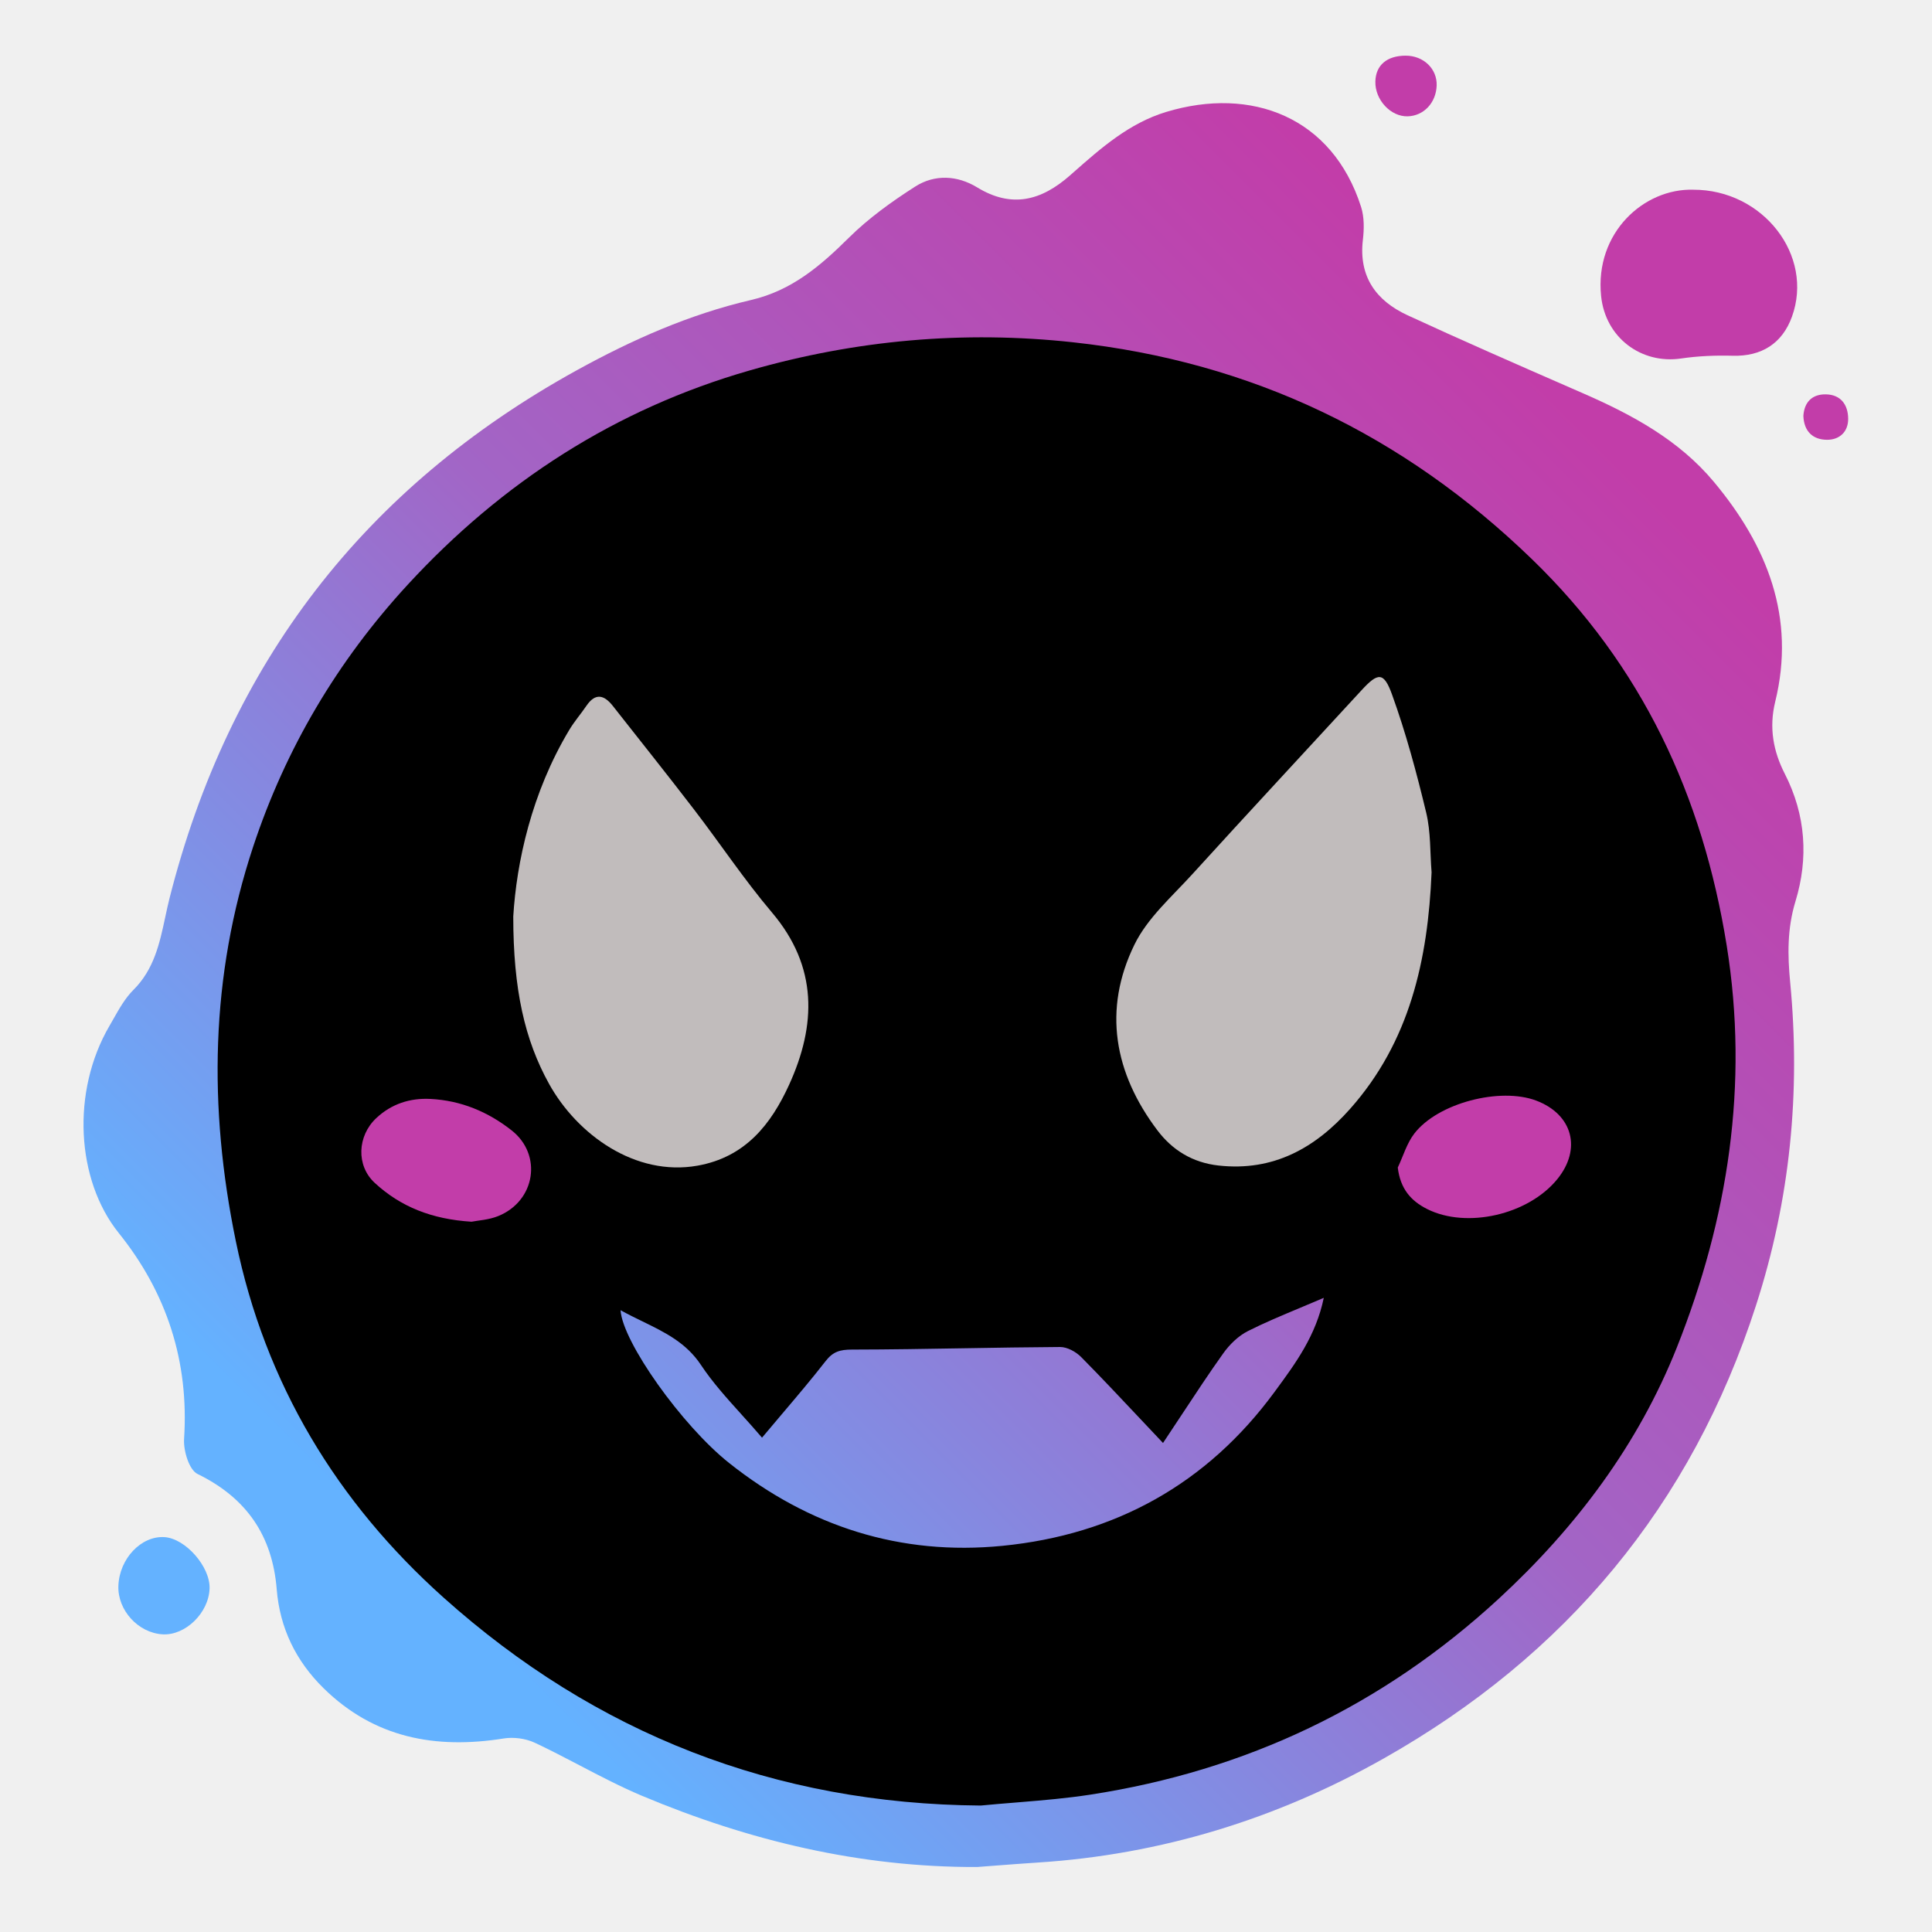
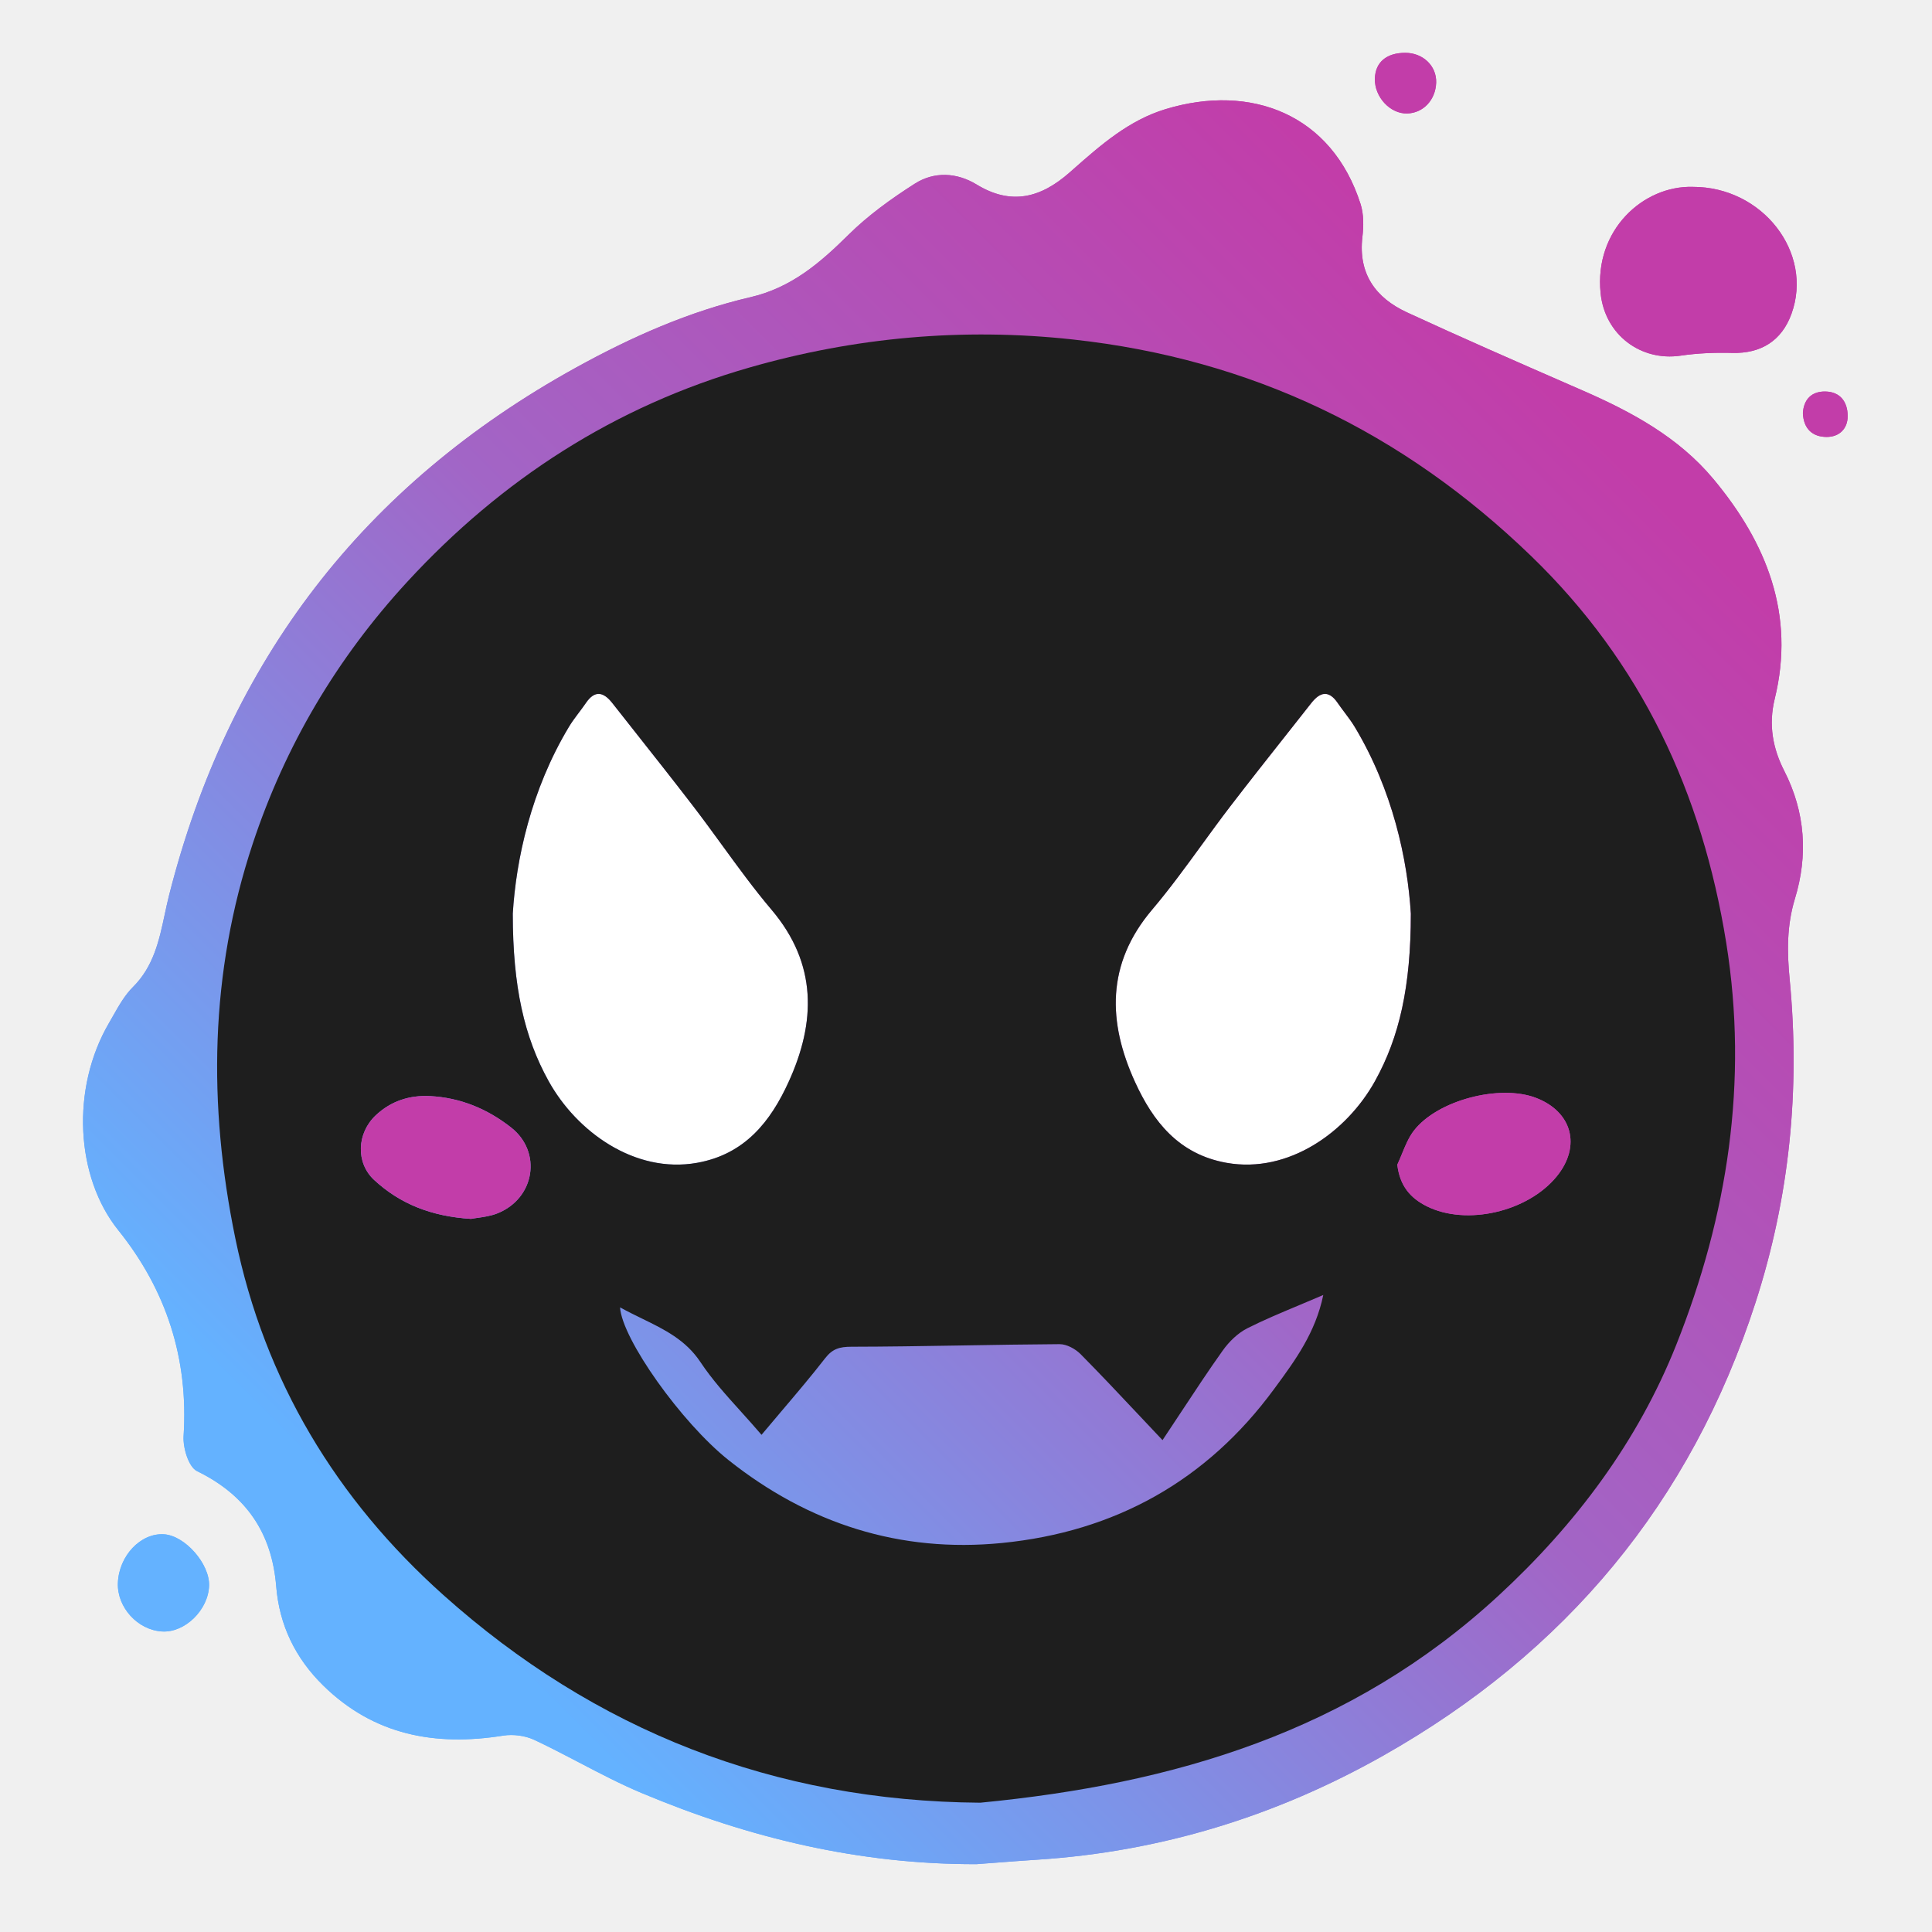
<svg xmlns="http://www.w3.org/2000/svg" width="128" height="128" viewBox="0 0 128 128" fill="none">
-   <path fill-rule="evenodd" clip-rule="evenodd" d="M64.734 123.694C56.99 123.72 49.631 121.957 42.551 118.984C41.133 118.388 39.766 117.674 38.398 116.958L38.386 116.952C38.384 116.951 38.381 116.949 38.379 116.948C38.263 116.887 38.146 116.827 38.03 116.766C37.171 116.317 36.309 115.873 35.433 115.462C34.83 115.179 34.034 115.072 33.375 115.178C28.866 115.9 24.795 115.149 21.438 111.849C19.606 110.048 18.54 107.868 18.333 105.293C18.047 101.752 16.342 99.243 13.088 97.655C12.527 97.381 12.145 96.108 12.196 95.329C12.529 90.2 11.052 85.654 7.866 81.689C5.053 78.188 4.703 72.329 7.258 67.956C7.331 67.832 7.402 67.707 7.474 67.58L7.523 67.493L7.523 67.493C7.91 66.81 8.302 66.118 8.841 65.581C10.207 64.222 10.577 62.497 10.944 60.782C11.034 60.358 11.125 59.934 11.23 59.517C15.164 43.979 24.107 32.314 38.202 24.537C41.88 22.509 45.678 20.825 49.761 19.875C52.459 19.248 54.359 17.613 56.24 15.75C57.546 14.456 59.08 13.354 60.636 12.36C61.923 11.537 63.423 11.611 64.738 12.414C67.043 13.821 69.001 13.287 70.899 11.614C70.966 11.554 71.034 11.495 71.101 11.435C72.953 9.801 74.817 8.156 77.263 7.416C82.912 5.707 88.271 7.749 90.175 13.708C90.391 14.385 90.378 15.179 90.294 15.898C90.01 18.33 91.174 19.924 93.247 20.883C96.835 22.542 100.459 24.125 104.082 25.708L104.896 26.064C108.152 27.486 111.241 29.157 113.554 31.93C117.088 36.168 118.981 40.914 117.613 46.489C117.188 48.222 117.492 49.79 118.245 51.261C119.649 54.01 119.821 56.874 118.955 59.714C118.402 61.531 118.431 63.278 118.603 65.075C119.303 72.368 118.603 79.479 116.339 86.489C112.058 99.746 103.737 109.689 91.668 116.507C84.591 120.505 76.935 122.872 68.762 123.398C67.844 123.457 66.927 123.527 66.01 123.597L66.01 123.597L66.009 123.597C65.584 123.63 65.159 123.662 64.734 123.694Z" fill="url(#paint0_linear_343_238)" />
-   <path d="M112.187 12.569C116.806 12.561 120.195 16.927 118.72 20.987C118.075 22.764 116.7 23.62 114.802 23.569C113.661 23.538 112.503 23.585 111.375 23.751C108.757 24.138 106.36 22.389 106.077 19.61C105.649 15.414 108.919 12.471 112.187 12.569Z" fill="url(#paint1_linear_343_238)" />
-   <path d="M7.843 105.069C7.907 103.27 9.349 101.744 10.893 101.838C12.285 101.924 13.93 103.794 13.885 105.24C13.835 106.852 12.288 108.364 10.777 108.279C9.159 108.187 7.785 106.684 7.843 105.069Z" fill="url(#paint2_linear_343_238)" />
-   <path d="M119.478 27.556C119.535 26.655 120.047 26.114 120.962 26.127C121.956 26.141 122.439 26.815 122.446 27.739C122.453 28.608 121.875 29.141 121.045 29.137C120.111 29.132 119.519 28.59 119.478 27.556Z" fill="url(#paint3_linear_343_238)" />
-   <path fill-rule="evenodd" clip-rule="evenodd" d="M41.113 86.555C43.127 87.671 45.151 88.24 46.441 90.183C47.551 91.855 49.025 93.287 50.486 94.999C52.016 93.171 53.408 91.588 54.699 89.927C55.189 89.297 55.651 89.165 56.439 89.164C61.036 89.156 65.634 89.02 70.232 88.992C70.701 88.989 71.281 89.306 71.626 89.654C73.39 91.439 75.094 93.282 77.053 95.351C78.535 93.128 79.74 91.243 81.037 89.422C81.458 88.83 82.041 88.257 82.682 87.935C84.219 87.161 85.832 86.541 87.704 85.735C87.187 88.234 85.84 90.067 84.529 91.85C84.497 91.893 84.465 91.936 84.434 91.98C79.977 98.046 73.9 101.425 66.416 102.165C59.648 102.834 53.593 100.879 48.304 96.677C45.177 94.192 41.242 88.65 41.113 86.555Z" fill="url(#paint4_linear_343_238)" />
-   <path d="M95.183 5.663C95.219 4.556 94.308 3.683 93.122 3.688C91.882 3.693 91.149 4.319 91.121 5.398C91.09 6.609 92.134 7.737 93.261 7.707C94.328 7.678 95.145 6.809 95.183 5.663Z" fill="url(#paint5_linear_343_238)" />
-   <path fill-rule="evenodd" clip-rule="evenodd" d="M99.297 105.918C91.6 113.015 82.566 117.312 72.231 118.901C70.692 119.138 69.137 119.271 67.581 119.398L67.27 119.424L67.269 119.424C66.505 119.486 65.741 119.548 64.979 119.622C51.333 119.523 39.451 114.849 29.4 105.856C22.322 99.523 17.565 91.681 15.622 82.224C13.805 73.382 13.931 64.676 16.775 56.087C18.927 49.589 22.353 43.799 27.006 38.743C33.264 31.944 40.782 27.092 49.684 24.538C56.679 22.531 63.819 21.884 71.108 22.679C82.924 23.969 92.968 28.803 101.477 37.029C108.788 44.095 112.803 52.72 114.398 62.643C115.879 71.86 114.486 80.741 111.097 89.269C108.544 95.691 104.425 101.191 99.297 105.918ZM42.567 87.546C42.089 87.313 41.6 87.075 41.113 86.805C41.242 88.9 45.177 94.442 48.304 96.926C53.593 101.128 59.649 103.084 66.416 102.415C73.9 101.675 79.977 98.296 84.434 92.23L84.529 92.1C85.84 90.317 87.187 88.484 87.704 85.985C87.147 86.224 86.614 86.448 86.098 86.663C84.88 87.173 83.762 87.641 82.682 88.185C82.041 88.507 81.458 89.079 81.037 89.672C80.115 90.966 79.239 92.293 78.278 93.751C77.886 94.344 77.481 94.958 77.053 95.601C76.532 95.051 76.03 94.517 75.54 93.996C74.185 92.556 72.922 91.215 71.626 89.904C71.281 89.556 70.701 89.239 70.232 89.242C68.129 89.255 66.027 89.29 63.925 89.325C61.429 89.367 58.934 89.409 56.439 89.413C55.651 89.415 55.189 89.547 54.699 90.177C53.786 91.351 52.823 92.486 51.796 93.697C51.371 94.198 50.934 94.713 50.486 95.249C50.027 94.712 49.568 94.202 49.119 93.704C48.136 92.615 47.203 91.58 46.441 90.433C45.464 88.96 44.064 88.277 42.567 87.546Z" fill="black" />
-   <path fill-rule="evenodd" clip-rule="evenodd" d="M94.846 57.791C94.605 63.6 93.396 69.022 89.443 73.47C87.157 76.043 84.377 77.625 80.73 77.219C79 77.027 77.665 76.191 76.681 74.887C73.82 71.099 73.053 66.9 75.158 62.587C76.019 60.822 77.642 59.405 79.004 57.907C82.711 53.83 86.465 49.797 90.195 45.741C91.289 44.551 91.675 44.49 92.225 46.013C93.147 48.563 93.854 51.2 94.489 53.839C94.799 55.127 94.741 56.503 94.846 57.791Z" fill="#C1BCBC" />
-   <path fill-rule="evenodd" clip-rule="evenodd" d="M34.005 60.719C34.222 57.143 35.206 52.535 37.723 48.347C38.056 47.793 38.486 47.297 38.852 46.761C39.445 45.89 40.022 46.033 40.599 46.766C42.394 49.049 44.207 51.318 45.974 53.621C47.716 55.889 49.304 58.283 51.15 60.461C54.196 64.055 54.085 67.918 52.279 71.872C51.088 74.479 49.388 76.665 46.209 77.229C42.094 77.959 38.242 75.173 36.378 71.811C34.765 68.902 34.005 65.563 34.005 60.719Z" fill="#C1BCBC" />
-   <path fill-rule="evenodd" clip-rule="evenodd" d="M92.606 77.354C92.964 76.598 93.203 75.751 93.702 75.102C95.26 73.075 99.394 72.01 101.787 72.921C104.193 73.837 104.803 76.118 103.177 78.12C101.258 80.482 97.18 81.418 94.56 80.106C93.462 79.556 92.776 78.754 92.606 77.354Z" fill="#C23DA9" />
-   <path fill-rule="evenodd" clip-rule="evenodd" d="M31.239 80.942C28.615 80.778 26.545 79.956 24.826 78.368C23.591 77.229 23.663 75.261 24.935 74.072C25.935 73.138 27.157 72.737 28.521 72.807C30.542 72.911 32.332 73.657 33.9 74.893C35.953 76.51 35.473 79.571 33.005 80.569C32.376 80.823 31.658 80.858 31.239 80.942Z" fill="#C23DA9" />
+   <path fill-rule="evenodd" clip-rule="evenodd" d="M64.702 123.505C56.958 123.532 49.598 121.769 42.519 118.796C41.1 118.2 39.733 117.485 38.366 116.77L38.353 116.764C38.351 116.762 38.349 116.761 38.346 116.76C38.23 116.699 38.114 116.638 37.997 116.577C37.138 116.129 36.276 115.684 35.4 115.273C34.797 114.99 34.002 114.884 33.342 114.989C28.833 115.712 24.762 114.961 21.406 111.661C19.574 109.86 18.508 107.68 18.3 105.105C18.015 101.564 16.309 99.055 13.056 97.467C12.495 97.193 12.113 95.919 12.163 95.141C12.497 90.011 11.019 85.466 7.834 81.501C5.02 78 4.671 72.14 7.226 67.767C7.298 67.644 7.37 67.518 7.441 67.392L7.49 67.305C7.877 66.622 8.269 65.929 8.808 65.393C10.175 64.034 10.544 62.309 10.911 60.594C11.002 60.169 11.092 59.746 11.198 59.328C15.132 43.791 24.074 32.126 38.169 24.349C41.847 22.32 45.646 20.637 49.728 19.687C52.426 19.059 54.326 17.425 56.207 15.562C57.513 14.268 59.047 13.166 60.603 12.172C61.891 11.349 63.39 11.423 64.706 12.226C67.011 13.633 68.968 13.098 70.866 11.425C70.933 11.366 71.001 11.307 71.068 11.247C72.92 9.613 74.785 7.968 77.23 7.228C82.879 5.518 88.238 7.561 90.142 13.52C90.358 14.197 90.346 14.99 90.262 15.709C89.978 18.141 91.141 19.736 93.214 20.695C96.802 22.354 100.426 23.937 104.049 25.52L104.863 25.875C108.119 27.298 111.209 28.969 113.522 31.742C117.055 35.98 118.948 40.725 117.58 46.3C117.155 48.034 117.46 49.602 118.212 51.073C119.616 53.822 119.788 56.686 118.923 59.526C118.369 61.343 118.398 63.09 118.57 64.886C119.271 72.18 118.57 79.291 116.307 86.3C112.025 99.558 103.704 109.501 91.635 116.319C84.559 120.316 76.902 122.683 68.729 123.209C67.811 123.268 66.894 123.338 65.977 123.409L65.976 123.409C65.974 123.409 65.971 123.409 65.968 123.409C65.546 123.442 65.124 123.474 64.702 123.505Z" fill="url(#paint0_linear_348_332)" />
+   <path d="M112.154 12.381C116.773 12.373 120.162 16.738 118.688 20.799C118.043 22.576 116.668 23.432 114.769 23.381C113.629 23.35 112.47 23.397 111.343 23.563C108.724 23.95 106.327 22.201 106.044 19.421C105.616 15.226 108.886 12.283 112.154 12.381Z" fill="url(#paint1_linear_348_332)" />
+   <path d="M7.81 104.88C7.875 103.081 9.316 101.555 10.861 101.65C12.253 101.736 13.897 103.605 13.853 105.052C13.803 106.663 12.255 108.176 10.744 108.09C9.126 107.999 7.752 106.496 7.81 104.88Z" fill="url(#paint2_linear_348_332)" />
+   <path d="M119.446 27.368C119.502 26.467 120.015 25.926 120.93 25.939C121.923 25.953 122.406 26.627 122.414 27.551C122.42 28.42 121.842 28.953 121.013 28.949C120.078 28.944 119.486 28.402 119.446 27.368Z" fill="url(#paint3_linear_348_332)" />
+   <path d="M95.15 5.475C95.186 4.368 94.275 3.495 93.09 3.5C91.85 3.505 91.117 4.131 91.089 5.21C91.057 6.421 92.102 7.549 93.228 7.518C94.295 7.49 95.112 6.621 95.15 5.475Z" fill="url(#paint4_linear_348_332)" />
+   <path fill-rule="evenodd" clip-rule="evenodd" d="M95.15 5.475C95.186 4.368 94.275 3.495 93.09 3.5C91.85 3.505 91.117 4.131 91.089 5.21C91.057 6.421 92.102 7.549 93.228 7.518C94.295 7.49 95.112 6.621 95.15 5.475ZM64.702 123.505C56.958 123.532 49.598 121.769 42.519 118.796C41.1 118.2 39.733 117.485 38.366 116.77L38.353 116.764L38.346 116.76L37.997 116.577C37.138 116.129 36.276 115.684 35.4 115.273C34.797 114.99 34.002 114.884 33.342 114.989C28.833 115.712 24.762 114.961 21.406 111.661C19.574 109.86 18.508 107.68 18.3 105.105C18.015 101.564 16.309 99.055 13.056 97.467C12.495 97.193 12.113 95.919 12.163 95.141C12.497 90.011 11.019 85.466 7.834 81.501C5.02 78 4.671 72.14 7.226 67.767C7.298 67.644 7.37 67.518 7.441 67.392L7.49 67.305C7.877 66.622 8.269 65.929 8.808 65.393C10.175 64.034 10.544 62.309 10.911 60.594C11.002 60.169 11.092 59.746 11.198 59.328C15.132 43.791 24.074 32.126 38.169 24.349C41.847 22.32 45.646 20.637 49.728 19.687C52.426 19.059 54.326 17.425 56.207 15.562C57.513 14.268 59.047 13.166 60.603 12.172C61.891 11.349 63.39 11.423 64.706 12.226C67.011 13.633 68.968 13.098 70.866 11.425L71.068 11.247C72.92 9.613 74.785 7.968 77.23 7.228C82.879 5.518 88.238 7.561 90.142 13.52C90.358 14.197 90.346 14.99 90.262 15.709C89.978 18.141 91.141 19.736 93.214 20.695C96.802 22.354 100.426 23.937 104.049 25.52L104.863 25.875C108.119 27.298 111.209 28.969 113.522 31.742C117.055 35.98 118.948 40.725 117.58 46.3C117.155 48.034 117.46 49.602 118.212 51.073C119.616 53.822 119.788 56.686 118.923 59.526C118.369 61.343 118.398 63.09 118.57 64.886C119.271 72.18 118.57 79.291 116.307 86.3C112.025 99.558 103.704 109.501 91.635 116.319C84.559 120.316 76.902 122.683 68.729 123.209C67.811 123.268 66.894 123.338 65.977 123.409L65.976 123.409L65.968 123.409C65.546 123.442 65.124 123.474 64.702 123.505ZM118.688 20.799C120.162 16.738 116.773 12.373 112.154 12.381C108.886 12.283 105.616 15.226 106.044 19.421C106.327 22.201 108.724 23.95 111.343 23.563C112.47 23.397 113.629 23.35 114.769 23.381C116.668 23.432 118.043 22.576 118.688 20.799ZM10.861 101.65C9.316 101.555 7.875 103.081 7.81 104.88C7.752 106.496 9.126 107.999 10.744 108.09C12.255 108.176 13.803 106.663 13.853 105.052C13.897 103.605 12.253 101.736 10.861 101.65ZM120.93 25.939C120.015 25.926 119.502 26.467 119.446 27.368C119.486 28.402 120.078 28.944 121.013 28.949C121.842 28.953 122.42 28.42 122.414 27.551C122.406 26.627 121.923 25.953 120.93 25.939Z" fill="url(#paint5_linear_348_332)" />
+   <path d="M93.472 60.531C93.254 56.955 92.271 52.347 89.754 48.159C89.555 47.829 89.322 47.519 89.089 47.209C88.931 46.999 88.773 46.789 88.625 46.572C88.032 45.702 87.455 45.845 86.878 46.578C86.368 47.226 85.857 47.874 85.346 48.521C85.345 48.522 85.344 48.522 85.344 48.523C85.343 48.524 85.342 48.526 85.341 48.527L85.337 48.532L85.336 48.532C84.05 50.16 82.765 51.787 81.502 53.432C80.857 54.273 80.233 55.131 79.609 55.989C78.549 57.445 77.489 58.902 76.327 60.273C73.281 63.867 73.391 67.73 75.198 71.684C76.389 74.291 78.088 76.477 81.267 77.041C85.382 77.771 89.235 74.984 91.099 71.622C92.712 68.714 93.472 65.374 93.472 60.531Z" fill="white" />
+   <path d="M33.973 60.531C34.19 56.955 35.174 52.347 37.691 48.159C37.864 47.87 38.065 47.597 38.268 47.325C38.297 47.287 38.326 47.248 38.355 47.209C38.513 46.999 38.672 46.789 38.819 46.572C39.413 45.702 39.989 45.845 40.566 46.578C41.015 47.148 41.465 47.718 41.914 48.287L42.107 48.531L42.107 48.532C43.393 50.159 44.679 51.787 45.942 53.432C46.587 54.273 47.212 55.131 47.836 55.989C48.896 57.445 49.955 58.902 51.117 60.273C54.163 63.867 54.053 67.73 52.246 71.684C51.056 74.291 49.356 76.477 46.177 77.041C42.062 77.771 38.209 74.984 36.346 71.622C34.733 68.714 33.973 65.374 33.973 60.531Z" fill="white" />
+   <path fill-rule="evenodd" clip-rule="evenodd" d="M99.265 105.73C104.393 101.003 108.512 95.503 111.064 89.08C114.453 80.553 115.847 71.672 114.366 62.455C112.771 52.532 108.755 43.907 101.444 36.841C92.935 28.616 82.892 23.781 71.076 22.491C63.787 21.696 56.647 22.343 49.652 24.35C40.749 26.904 33.232 31.756 26.974 38.555C22.321 43.611 18.895 49.401 16.743 55.899C13.899 64.487 13.772 73.194 15.589 82.036C17.532 91.493 22.29 99.335 29.367 105.668C39.419 114.661 51.3 119.335 64.946 119.434C77.791 118.193 89.493 114.739 99.265 105.73ZM56.406 89.225C55.618 89.227 55.156 89.359 54.666 89.989C53.754 91.163 52.791 92.298 51.764 93.508L51.764 93.508C51.338 94.01 50.901 94.525 50.453 95.061C49.995 94.524 49.535 94.014 49.086 93.516C48.103 92.427 47.17 91.392 46.409 90.245C45.431 88.772 44.031 88.089 42.534 87.358C42.056 87.125 41.568 86.887 41.08 86.616C41.21 88.712 45.144 94.253 48.271 96.738C53.56 100.94 59.616 102.896 66.383 102.227C73.868 101.487 79.944 98.108 84.401 92.041L84.496 91.912C85.807 90.129 87.154 88.296 87.671 85.796C87.115 86.036 86.581 86.26 86.066 86.475L86.065 86.475C84.847 86.985 83.729 87.453 82.65 87.996C82.009 88.319 81.425 88.891 81.004 89.484C80.083 90.777 79.208 92.103 78.247 93.56L78.246 93.561L78.246 93.562L78.245 93.563L78.245 93.563L78.245 93.564C77.854 94.156 77.448 94.77 77.02 95.413C76.5 94.863 75.997 94.329 75.507 93.808C74.152 92.368 72.889 91.026 71.594 89.716C71.249 89.368 70.669 89.051 70.199 89.054C68.097 89.067 65.994 89.102 63.892 89.137H63.891L63.423 89.145C61.084 89.184 58.745 89.221 56.406 89.225ZM37.691 48.159C35.174 52.347 34.19 56.955 33.973 60.531C33.973 65.374 34.733 68.714 36.346 71.622C38.209 74.984 42.062 77.771 46.177 77.041C49.356 76.477 51.056 74.291 52.246 71.684C54.053 67.73 54.163 63.867 51.117 60.273C49.955 58.902 48.896 57.445 47.836 55.989C47.212 55.131 46.587 54.273 45.942 53.432C44.679 51.787 43.393 50.159 42.107 48.532L42.107 48.531L41.914 48.287C41.465 47.718 41.015 47.148 40.566 46.578C39.989 45.845 39.413 45.702 38.819 46.572C38.672 46.789 38.513 46.999 38.355 47.209C38.326 47.248 38.297 47.287 38.268 47.325C38.065 47.597 37.864 47.87 37.691 48.159ZM101.754 72.733C99.361 71.822 95.227 72.887 93.669 74.914C93.328 75.359 93.108 75.897 92.888 76.434C92.787 76.681 92.686 76.928 92.574 77.165C92.744 78.566 93.429 79.368 94.527 79.918C97.147 81.229 101.225 80.294 103.144 77.931C104.77 75.93 104.16 73.648 101.754 72.733ZM24.793 78.18C26.512 79.767 28.582 80.59 31.207 80.754C31.325 80.73 31.467 80.71 31.623 80.688C32.023 80.633 32.521 80.564 32.972 80.381C35.441 79.383 35.92 76.322 33.868 74.705C32.299 73.469 30.51 72.723 28.489 72.619C27.125 72.549 25.902 72.95 24.903 73.884C23.631 75.073 23.559 77.041 24.793 78.18ZM89.754 48.159C92.271 52.347 93.254 56.955 93.472 60.531C93.472 65.374 92.712 68.714 91.099 71.622C89.235 74.984 85.382 77.771 81.267 77.041C78.088 76.477 76.389 74.291 75.198 71.684C73.391 67.73 73.281 63.867 76.327 60.273C77.489 58.902 78.549 57.445 79.609 55.989C80.233 55.131 80.857 54.273 81.502 53.432C82.765 51.787 84.05 50.16 85.336 48.532L85.337 48.532L85.341 48.527L85.344 48.523L85.346 48.521C85.857 47.874 86.368 47.226 86.878 46.578C87.455 45.845 88.032 45.702 88.625 46.572C88.773 46.789 88.931 46.999 89.089 47.209C89.322 47.519 89.555 47.829 89.754 48.159Z" fill="#1E1E1E" />
+   <path d="M31.207 80.754C28.582 80.59 26.512 79.767 24.793 78.18C23.559 77.041 23.631 75.073 24.903 73.884C25.902 72.95 27.125 72.549 28.489 72.619C30.51 72.723 32.299 73.469 33.868 74.705C35.92 76.322 35.441 79.383 32.972 80.381C32.521 80.564 32.023 80.633 31.623 80.688C31.467 80.71 31.325 80.73 31.207 80.754Z" fill="#C23DA9" />
+   <path d="M93.669 74.914C95.227 72.887 99.361 71.822 101.754 72.733C104.16 73.648 104.77 75.93 103.144 77.931C101.225 80.294 97.147 81.229 94.527 79.918C93.429 79.368 92.744 78.566 92.574 77.165C92.686 76.928 92.787 76.681 92.888 76.434C93.108 75.897 93.328 75.359 93.669 74.914Z" fill="#C23DA9" />
  <defs>
-     <linearGradient id="paint0_linear_343_238" x1="128" y1="-0.25" x2="1.87671e-05" y2="127.75" gradientUnits="userSpaceOnUse">
+     <linearGradient id="paint0_linear_348_332" x1="127.967" y1="-0.438" x2="-0.033" y2="127.562" gradientUnits="userSpaceOnUse">
      <stop offset="0.2" stop-color="#C23DA9" />
      <stop offset="0.5" stop-color="#A265C6" />
      <stop offset="0.8" stop-color="#64B2FF" />
    </linearGradient>
-     <linearGradient id="paint1_linear_343_238" x1="128" y1="-0.25" x2="1.87671e-05" y2="127.75" gradientUnits="userSpaceOnUse">
+     <linearGradient id="paint1_linear_348_332" x1="127.967" y1="-0.438" x2="-0.033" y2="127.562" gradientUnits="userSpaceOnUse">
      <stop offset="0.2" stop-color="#C23DA9" />
      <stop offset="0.5" stop-color="#A265C6" />
      <stop offset="0.8" stop-color="#64B2FF" />
    </linearGradient>
-     <linearGradient id="paint2_linear_343_238" x1="128" y1="-0.25" x2="1.87671e-05" y2="127.75" gradientUnits="userSpaceOnUse">
+     <linearGradient id="paint2_linear_348_332" x1="127.967" y1="-0.438" x2="-0.033" y2="127.562" gradientUnits="userSpaceOnUse">
      <stop offset="0.2" stop-color="#C23DA9" />
      <stop offset="0.5" stop-color="#A265C6" />
      <stop offset="0.8" stop-color="#64B2FF" />
    </linearGradient>
-     <linearGradient id="paint3_linear_343_238" x1="128" y1="-0.25" x2="1.87671e-05" y2="127.75" gradientUnits="userSpaceOnUse">
+     <linearGradient id="paint3_linear_348_332" x1="127.967" y1="-0.438" x2="-0.033" y2="127.562" gradientUnits="userSpaceOnUse">
      <stop offset="0.2" stop-color="#C23DA9" />
      <stop offset="0.5" stop-color="#A265C6" />
      <stop offset="0.8" stop-color="#64B2FF" />
    </linearGradient>
-     <linearGradient id="paint4_linear_343_238" x1="128" y1="-0.25" x2="1.87671e-05" y2="127.75" gradientUnits="userSpaceOnUse">
+     <linearGradient id="paint4_linear_348_332" x1="127.967" y1="-0.438" x2="-0.033" y2="127.562" gradientUnits="userSpaceOnUse">
      <stop offset="0.2" stop-color="#C23DA9" />
      <stop offset="0.5" stop-color="#A265C6" />
      <stop offset="0.8" stop-color="#64B2FF" />
    </linearGradient>
-     <linearGradient id="paint5_linear_343_238" x1="128" y1="-0.25" x2="1.87671e-05" y2="127.75" gradientUnits="userSpaceOnUse">
+     <linearGradient id="paint5_linear_348_332" x1="127.967" y1="-0.438" x2="-0.033" y2="127.562" gradientUnits="userSpaceOnUse">
      <stop offset="0.2" stop-color="#C23DA9" />
      <stop offset="0.5" stop-color="#A265C6" />
      <stop offset="0.8" stop-color="#64B2FF" />
    </linearGradient>
  </defs>
</svg>
